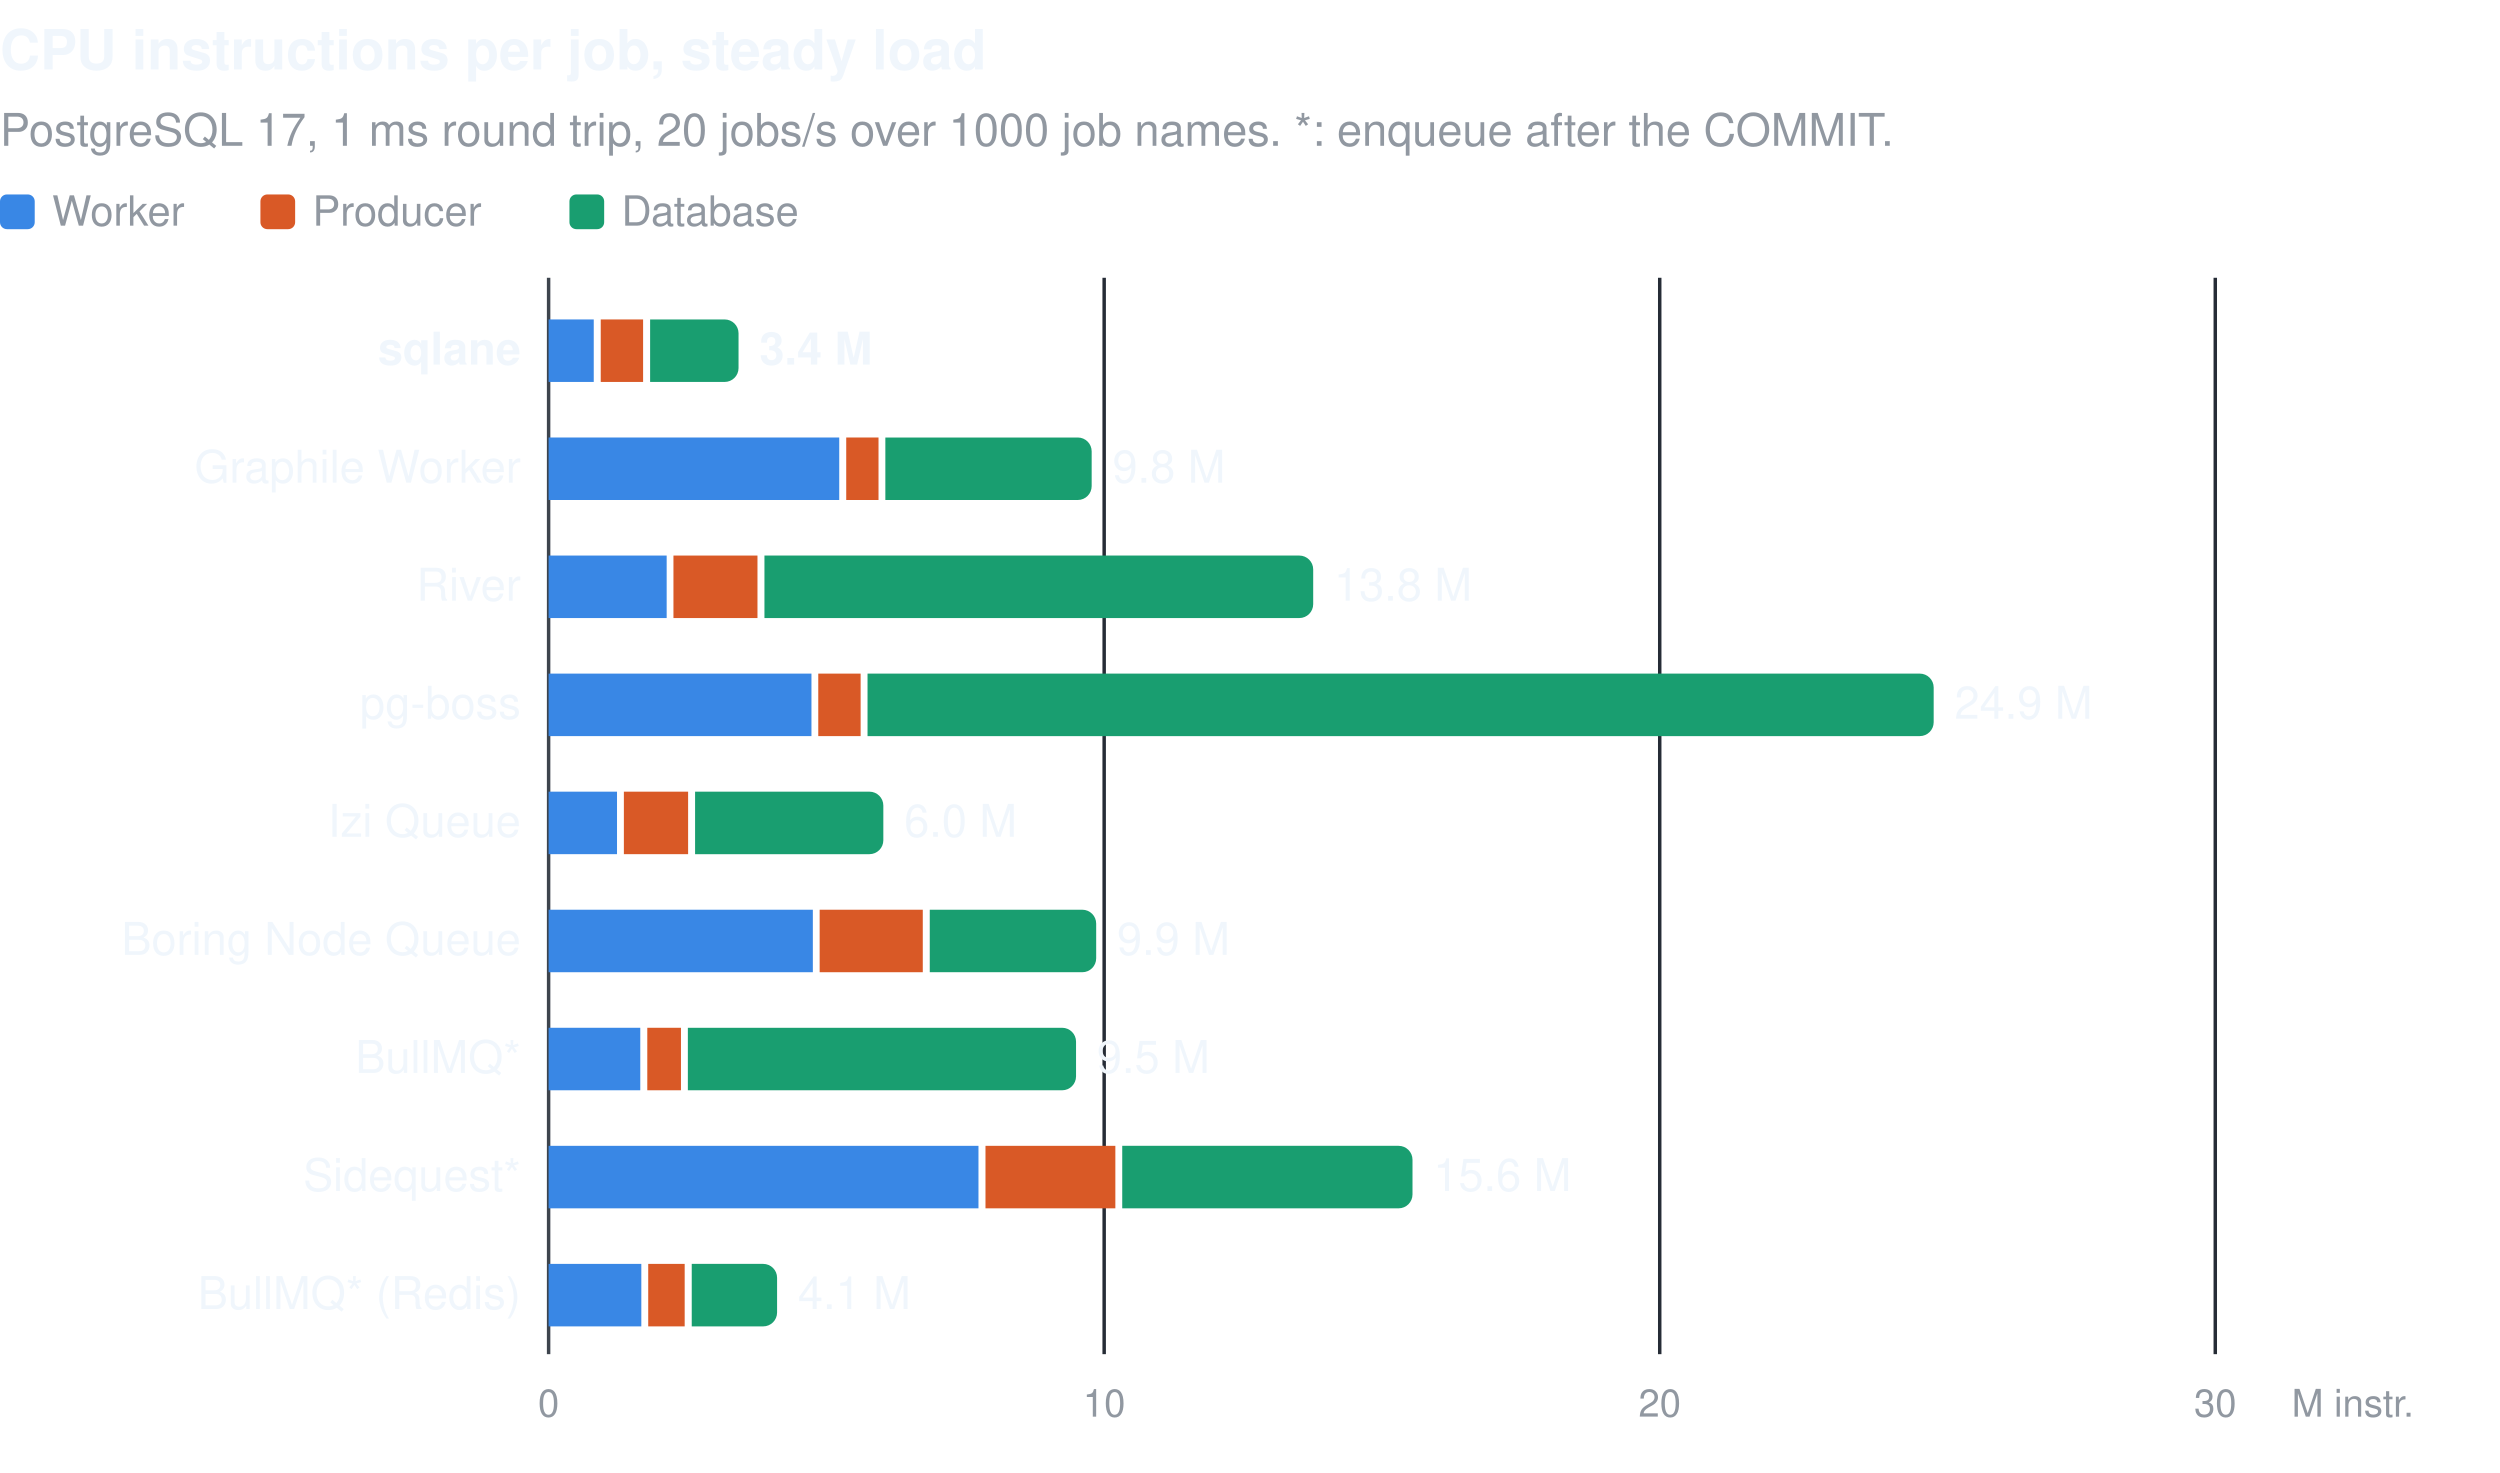
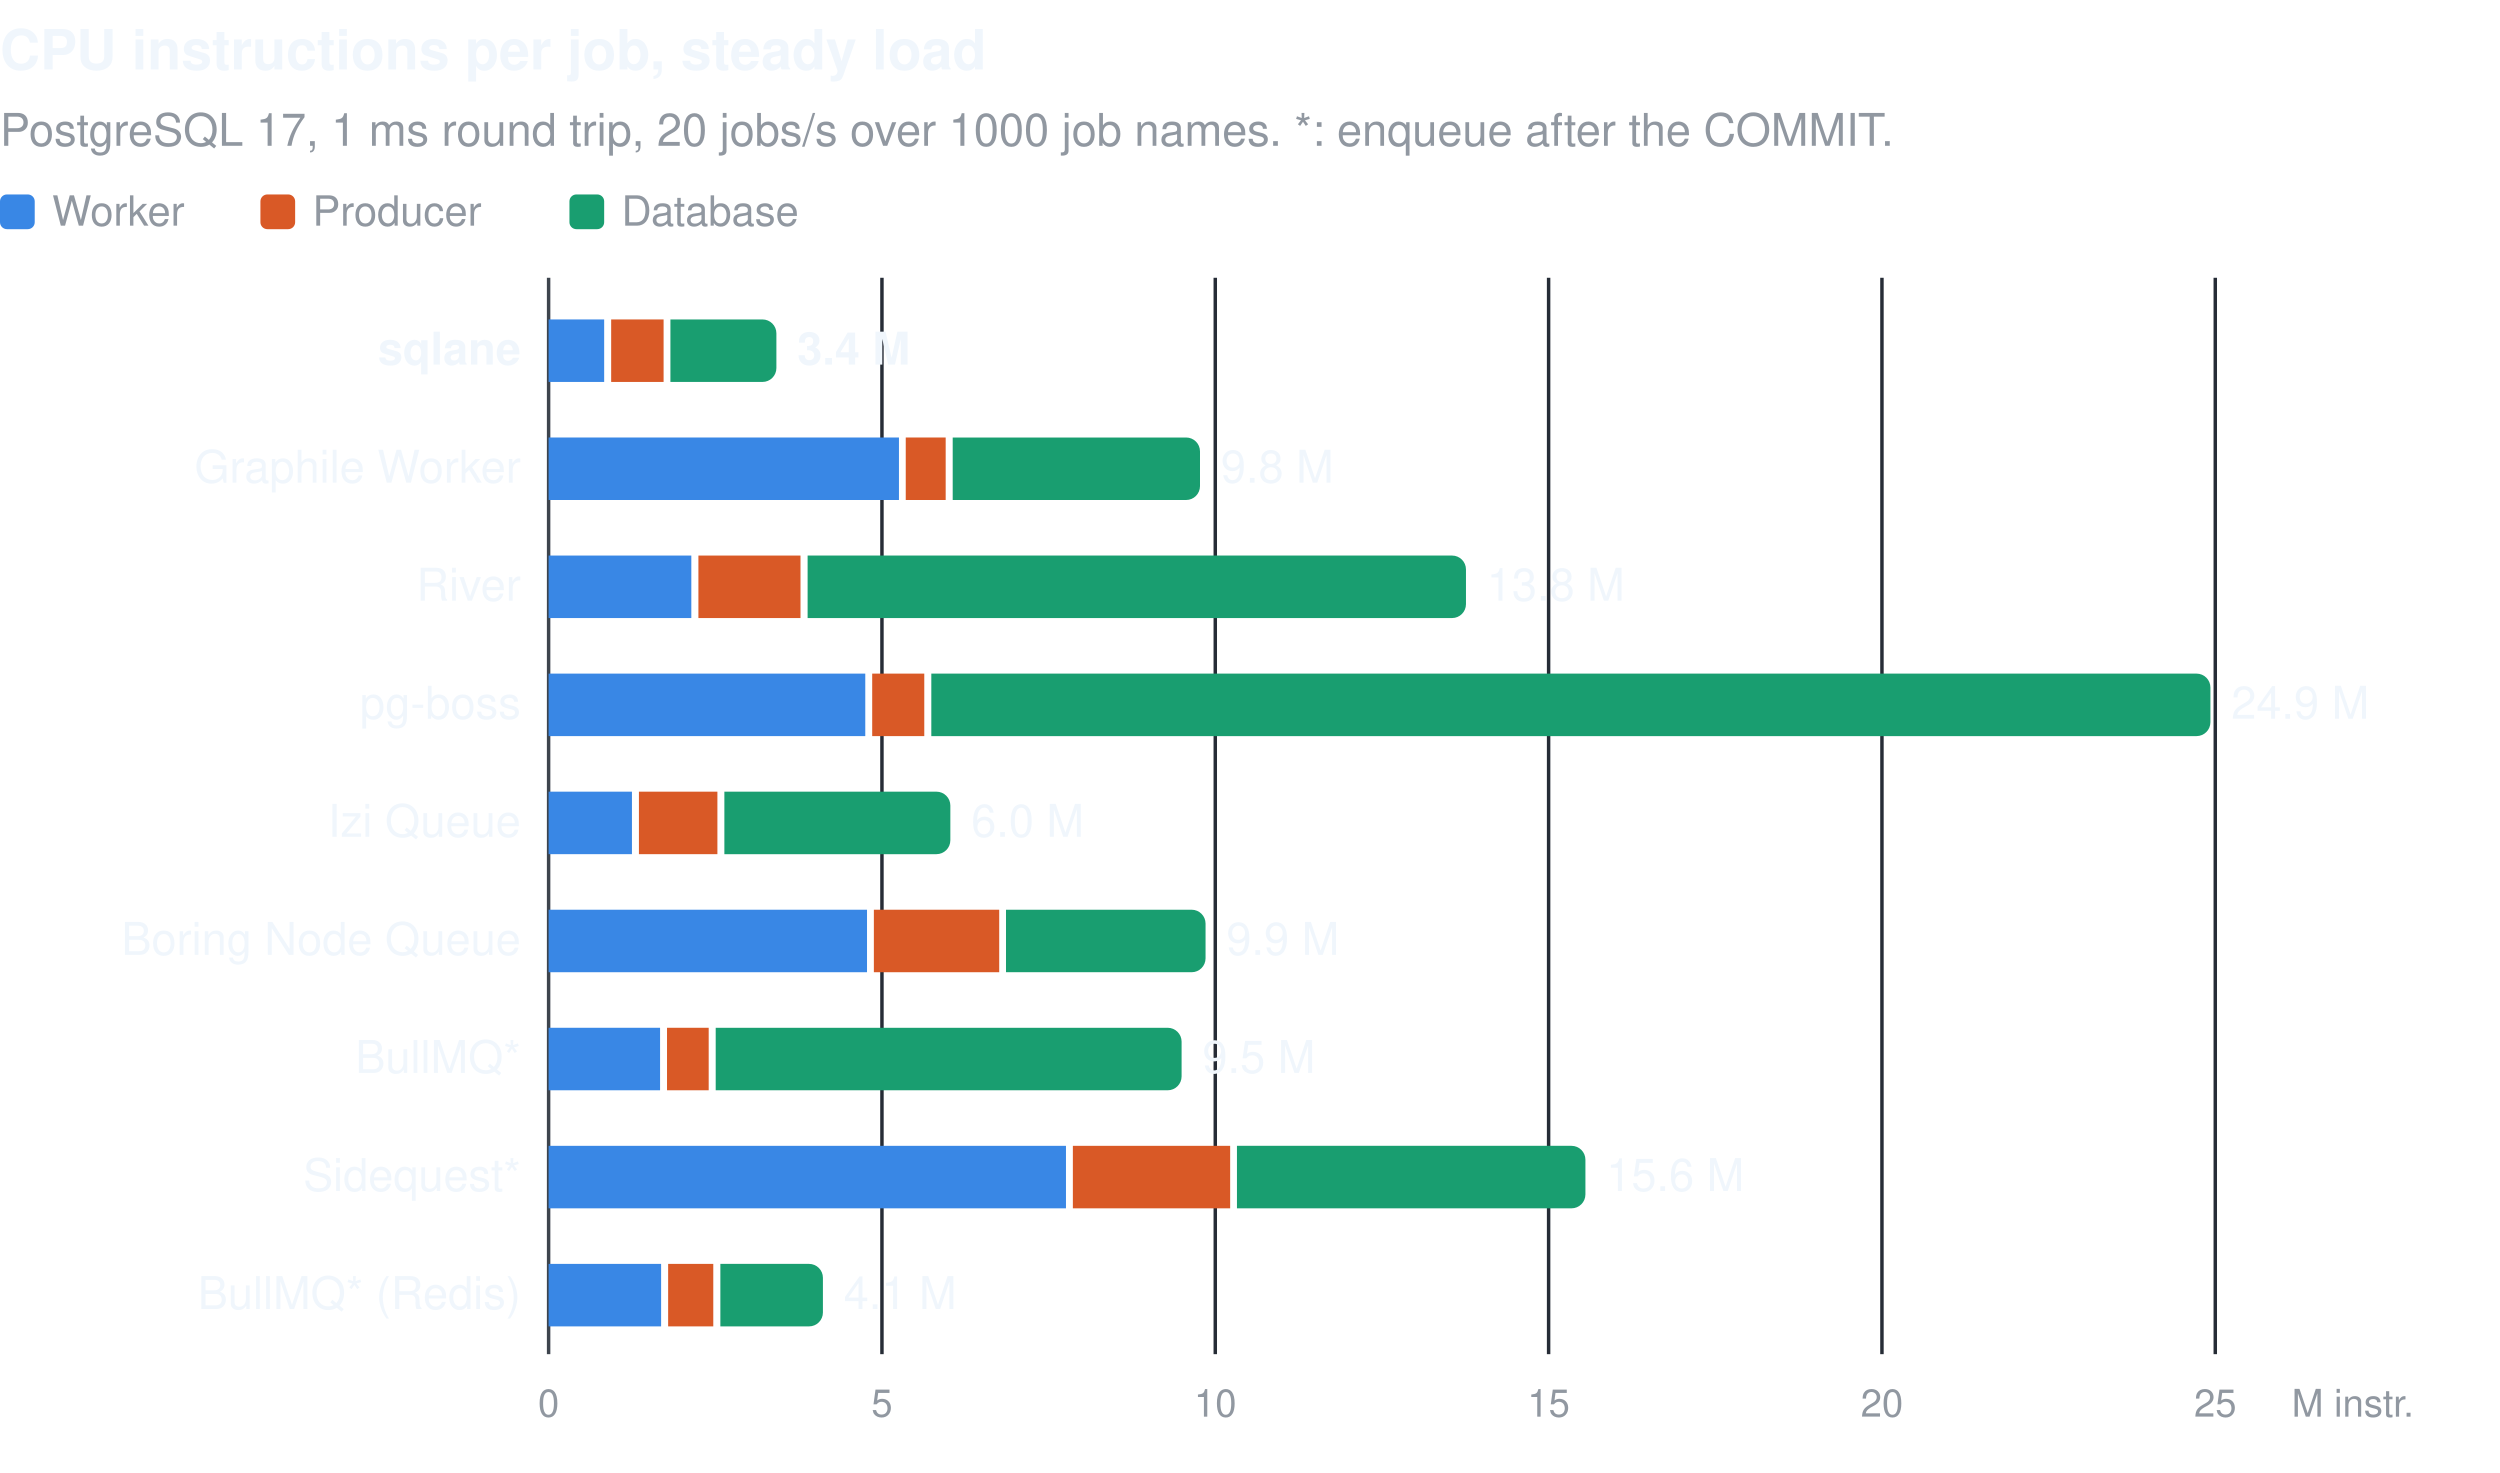
<svg xmlns="http://www.w3.org/2000/svg" width="720" height="424" viewBox="0 0 720 424" font-family="-apple-system, BlinkMacSystemFont, 'Segoe UI', Helvetica, Arial, sans-serif" role="img" aria-label="CPU instructions per job, steady load">
  <text x="0" y="20" font-size="16" font-weight="600" fill="#f0f6fc">CPU instructions per job, steady load</text>
  <text x="0" y="42" font-size="13" fill="#9198a1">PostgreSQL 17, 1 ms round trip, 20 jobs/s over 1000 job names. *: enqueue after the COMMIT.</text>
  <rect x="0" y="56" width="10" height="10" rx="2" fill="#3987e5" />
  <text x="15" y="65" font-size="12" fill="#9198a1">Worker</text>
  <rect x="75" y="56" width="10" height="10" rx="2" fill="#d95926" />
  <text x="90" y="65" font-size="12" fill="#9198a1">Producer</text>
  <rect x="164" y="56" width="10" height="10" rx="2" fill="#199e70" />
  <text x="179" y="65" font-size="12" fill="#9198a1">Database</text>
  <line x1="158.0" y1="80" x2="158.0" y2="390" stroke="#3d444d" />
  <text x="158.0" y="408" font-size="11" fill="#9198a1" text-anchor="middle">0</text>
-   <line x1="318.0" y1="80" x2="318.0" y2="390" stroke="#262c36" />
-   <text x="318.0" y="408" font-size="11" fill="#9198a1" text-anchor="middle">10</text>
-   <line x1="478.0" y1="80" x2="478.0" y2="390" stroke="#262c36" />
-   <text x="478.0" y="408" font-size="11" fill="#9198a1" text-anchor="middle">20</text>
+   <line x1="254.0" y1="80" x2="254.0" y2="390" stroke="#262c36" />
+   <text x="254.0" y="408" font-size="11" fill="#9198a1" text-anchor="middle">5</text>
+   <line x1="350.0" y1="80" x2="350.0" y2="390" stroke="#262c36" />
+   <text x="350.0" y="408" font-size="11" fill="#9198a1" text-anchor="middle">10</text>
+   <line x1="446.0" y1="80" x2="446.0" y2="390" stroke="#262c36" />
+   <text x="446.0" y="408" font-size="11" fill="#9198a1" text-anchor="middle">15</text>
+   <line x1="542.0" y1="80" x2="542.0" y2="390" stroke="#262c36" />
+   <text x="542.0" y="408" font-size="11" fill="#9198a1" text-anchor="middle">20</text>
  <line x1="638.0" y1="80" x2="638.0" y2="390" stroke="#262c36" />
-   <text x="638.0" y="408" font-size="11" fill="#9198a1" text-anchor="middle">30</text>
+   <text x="638.0" y="408" font-size="11" fill="#9198a1" text-anchor="middle">25</text>
  <text x="660" y="408" font-size="11" fill="#9198a1">M instr.</text>
  <text x="150" y="105" font-size="13" fill="#f0f6fc" text-anchor="end" font-weight="600">sqlane</text>
-   <rect x="158" y="92" width="13.0" height="18" fill="#3987e5" />
-   <rect x="173.012" y="92" width="12.2" height="18" fill="#d95926" />
-   <path d="M187.233,92H208.7A4,4 0 0 1 212.7,96V106A4,4 0 0 1 208.7,110H187.233Z" fill="#199e70" />
-   <text x="218.7" y="105" font-size="13" fill="#f0f6fc" font-weight="600">3.4 M</text>
+   <rect x="158" y="92" width="16.0" height="18" fill="#3987e5" />
+   <rect x="176.015" y="92" width="15.1" height="18" fill="#d95926" />
+   <path d="M193.079,92H219.6A4,4 0 0 1 223.6,96V106A4,4 0 0 1 219.6,110H193.079Z" fill="#199e70" />
+   <text x="229.6" y="105" font-size="13" fill="#f0f6fc" font-weight="600">3.4 M</text>
  <text x="150" y="139" font-size="13" fill="#f0f6fc" text-anchor="end">Graphile Worker</text>
-   <rect x="158" y="126" width="83.7" height="18" fill="#3987e5" />
-   <rect x="243.713" y="126" width="9.3" height="18" fill="#d95926" />
-   <path d="M254.981,126H310.4A4,4 0 0 1 314.4,130V140A4,4 0 0 1 310.4,144H254.981Z" fill="#199e70" />
-   <text x="320.4" y="139" font-size="13" fill="#f0f6fc">9.8 M</text>
+   <rect x="158" y="126" width="100.9" height="18" fill="#3987e5" />
+   <rect x="260.855" y="126" width="11.5" height="18" fill="#d95926" />
+   <path d="M274.378,126H341.6A4,4 0 0 1 345.6,130V140A4,4 0 0 1 341.6,144H274.378Z" fill="#199e70" />
+   <text x="351.6" y="139" font-size="13" fill="#f0f6fc">9.8 M</text>
  <text x="150" y="173" font-size="13" fill="#f0f6fc" text-anchor="end">River</text>
-   <rect x="158" y="160" width="34.0" height="18" fill="#3987e5" />
-   <rect x="193.953" y="160" width="24.2" height="18" fill="#d95926" />
-   <path d="M220.16,160H374.2A4,4 0 0 1 378.2,164V174A4,4 0 0 1 374.2,178H220.16Z" fill="#199e70" />
-   <text x="384.2" y="173" font-size="13" fill="#f0f6fc">13.8 M</text>
+   <rect x="158" y="160" width="41.1" height="18" fill="#3987e5" />
+   <rect x="201.143" y="160" width="29.4" height="18" fill="#d95926" />
+   <path d="M232.592,160H418.2A4,4 0 0 1 422.2,164V174A4,4 0 0 1 418.2,178H232.592Z" fill="#199e70" />
+   <text x="428.2" y="173" font-size="13" fill="#f0f6fc">13.8 M</text>
  <text x="150" y="207" font-size="13" fill="#f0f6fc" text-anchor="end">pg-boss</text>
-   <rect x="158" y="194" width="75.7" height="18" fill="#3987e5" />
-   <rect x="235.66" y="194" width="12.2" height="18" fill="#d95926" />
-   <path d="M249.849,194H552.9A4,4 0 0 1 556.9,198V208A4,4 0 0 1 552.9,212H249.849Z" fill="#199e70" />
-   <text x="562.9" y="207" font-size="13" fill="#f0f6fc">24.9 M</text>
+   <rect x="158" y="194" width="91.2" height="18" fill="#3987e5" />
+   <rect x="251.192" y="194" width="15.0" height="18" fill="#d95926" />
+   <path d="M268.218,194H632.6A4,4 0 0 1 636.6,198V208A4,4 0 0 1 632.6,212H268.218Z" fill="#199e70" />
+   <text x="642.6" y="207" font-size="13" fill="#f0f6fc">24.9 M</text>
  <text x="150" y="241" font-size="13" fill="#f0f6fc" text-anchor="end">Izi Queue</text>
-   <rect x="158" y="228" width="19.7" height="18" fill="#3987e5" />
-   <rect x="179.675" y="228" width="18.5" height="18" fill="#d95926" />
-   <path d="M200.182,228H250.4A4,4 0 0 1 254.4,232V242A4,4 0 0 1 250.4,246H200.182Z" fill="#199e70" />
-   <text x="260.4" y="241" font-size="13" fill="#f0f6fc">6.0 M</text>
+   <rect x="158" y="228" width="24.0" height="18" fill="#3987e5" />
+   <rect x="184.011" y="228" width="22.6" height="18" fill="#d95926" />
+   <path d="M208.618,228H269.7A4,4 0 0 1 273.7,232V242A4,4 0 0 1 269.7,246H208.618Z" fill="#199e70" />
+   <text x="279.7" y="241" font-size="13" fill="#f0f6fc">6.0 M</text>
  <text x="150" y="275" font-size="13" fill="#f0f6fc" text-anchor="end">Boring Node Queue</text>
-   <rect x="158" y="262" width="76.1" height="18" fill="#3987e5" />
-   <rect x="236.061" y="262" width="29.7" height="18" fill="#d95926" />
-   <path d="M267.772,262H311.7A4,4 0 0 1 315.7,266V276A4,4 0 0 1 311.7,280H267.772Z" fill="#199e70" />
-   <text x="321.7" y="275" font-size="13" fill="#f0f6fc">9.9 M</text>
+   <rect x="158" y="262" width="91.7" height="18" fill="#3987e5" />
+   <rect x="251.673" y="262" width="36.1" height="18" fill="#d95926" />
+   <path d="M289.727,262H343.2A4,4 0 0 1 347.2,266V276A4,4 0 0 1 343.2,280H289.727Z" fill="#199e70" />
+   <text x="353.2" y="275" font-size="13" fill="#f0f6fc">9.9 M</text>
  <text x="150" y="309" font-size="13" fill="#f0f6fc" text-anchor="end">BullMQ*</text>
-   <rect x="158" y="296" width="26.4" height="18" fill="#3987e5" />
-   <rect x="186.419" y="296" width="9.7" height="18" fill="#d95926" />
-   <path d="M198.102,296H305.9A4,4 0 0 1 309.9,300V310A4,4 0 0 1 305.9,314H198.102Z" fill="#199e70" />
-   <text x="315.9" y="309" font-size="13" fill="#f0f6fc">9.5 M</text>
+   <rect x="158" y="296" width="32.1" height="18" fill="#3987e5" />
+   <rect x="192.102" y="296" width="12.0" height="18" fill="#d95926" />
+   <path d="M206.122,296H336.3A4,4 0 0 1 340.3,300V310A4,4 0 0 1 336.3,314H206.122Z" fill="#199e70" />
+   <text x="346.3" y="309" font-size="13" fill="#f0f6fc">9.5 M</text>
  <text x="150" y="343" font-size="13" fill="#f0f6fc" text-anchor="end">Sidequest*</text>
-   <rect x="158" y="330" width="123.8" height="18" fill="#3987e5" />
-   <rect x="283.821" y="330" width="37.4" height="18" fill="#d95926" />
-   <path d="M323.202,330H402.8A4,4 0 0 1 406.8,334V344A4,4 0 0 1 402.8,348H323.202Z" fill="#199e70" />
-   <text x="412.8" y="343" font-size="13" fill="#f0f6fc">15.6 M</text>
+   <rect x="158" y="330" width="149.0" height="18" fill="#3987e5" />
+   <rect x="308.985" y="330" width="45.3" height="18" fill="#d95926" />
+   <path d="M356.242,330H452.6A4,4 0 0 1 456.6,334V344A4,4 0 0 1 452.6,348H356.242Z" fill="#199e70" />
+   <text x="462.6" y="343" font-size="13" fill="#f0f6fc">15.6 M</text>
  <text x="150" y="377" font-size="13" fill="#f0f6fc" text-anchor="end">BullMQ* (Redis)</text>
-   <rect x="158" y="364" width="26.7" height="18" fill="#3987e5" />
-   <rect x="186.688" y="364" width="10.5" height="18" fill="#d95926" />
-   <path d="M199.221,364H219.8A4,4 0 0 1 223.8,368V378A4,4 0 0 1 219.8,382H199.221Z" fill="#199e70" />
-   <text x="229.8" y="377" font-size="13" fill="#f0f6fc">4.1 M</text>
+   <rect x="158" y="364" width="32.4" height="18" fill="#3987e5" />
+   <rect x="192.425" y="364" width="13.0" height="18" fill="#d95926" />
+   <path d="M207.465,364H233.0A4,4 0 0 1 237.0,368V378A4,4 0 0 1 233.0,382H207.465Z" fill="#199e70" />
+   <text x="243.0" y="377" font-size="13" fill="#f0f6fc">4.1 M</text>
</svg>
